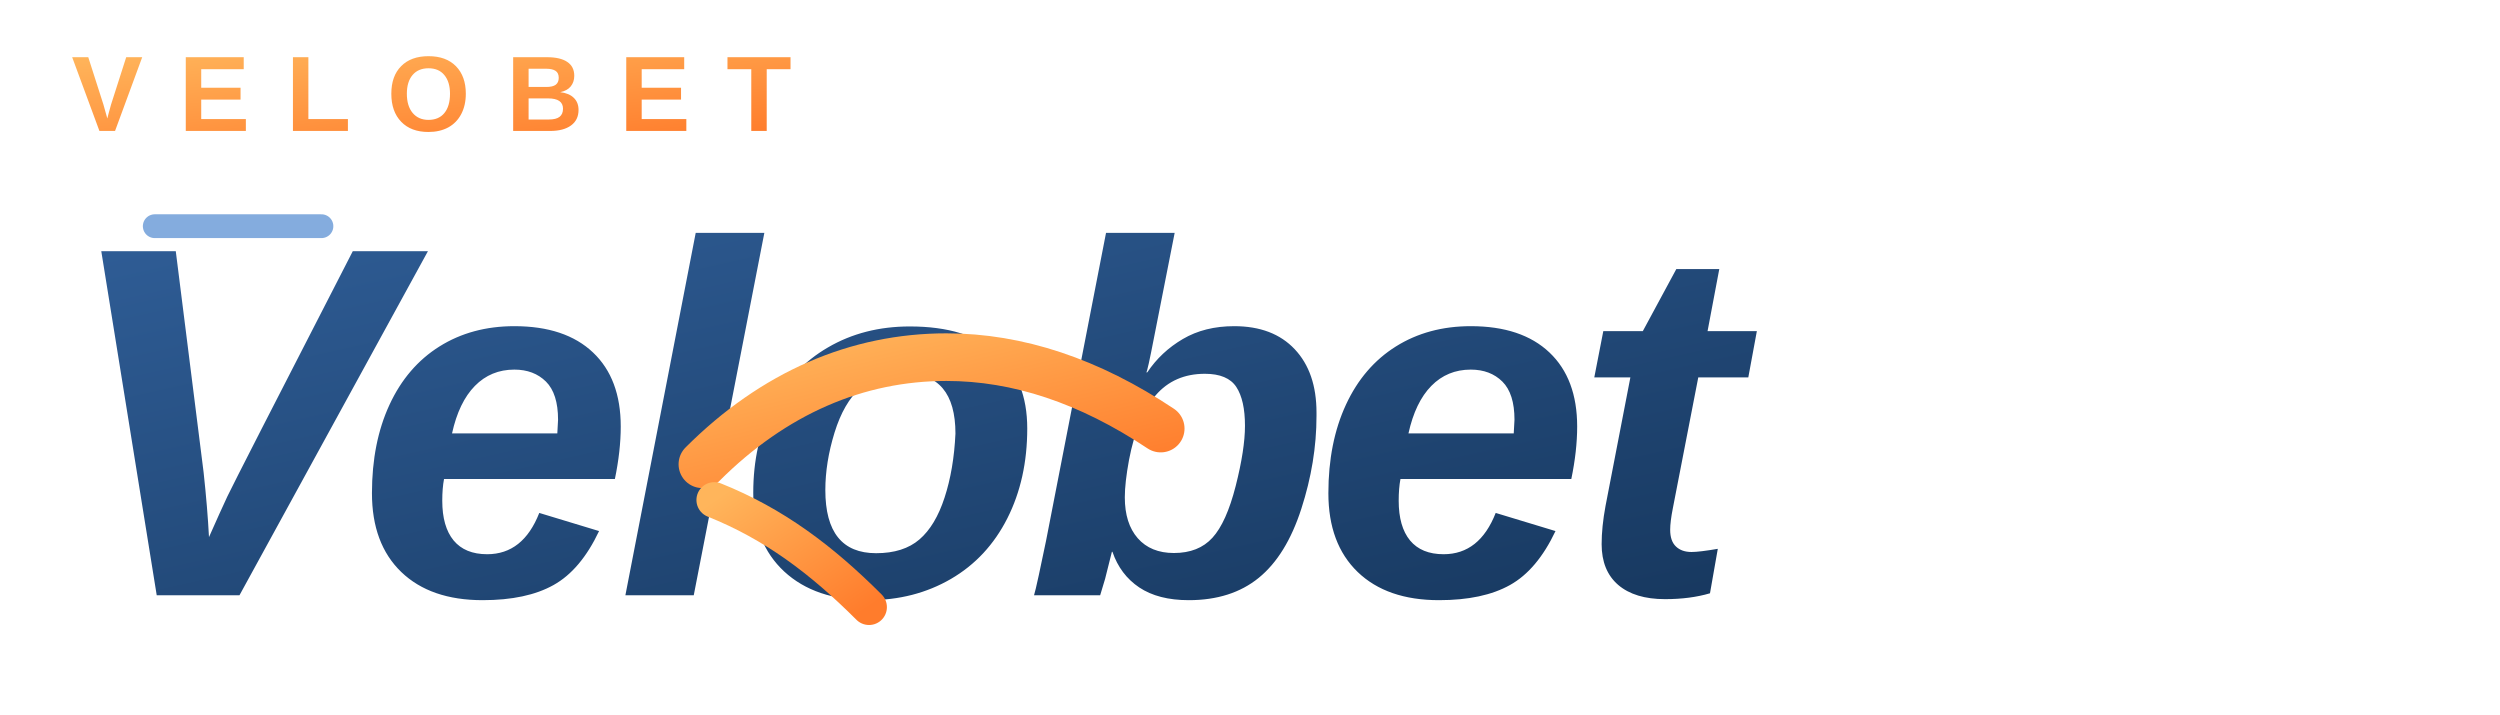
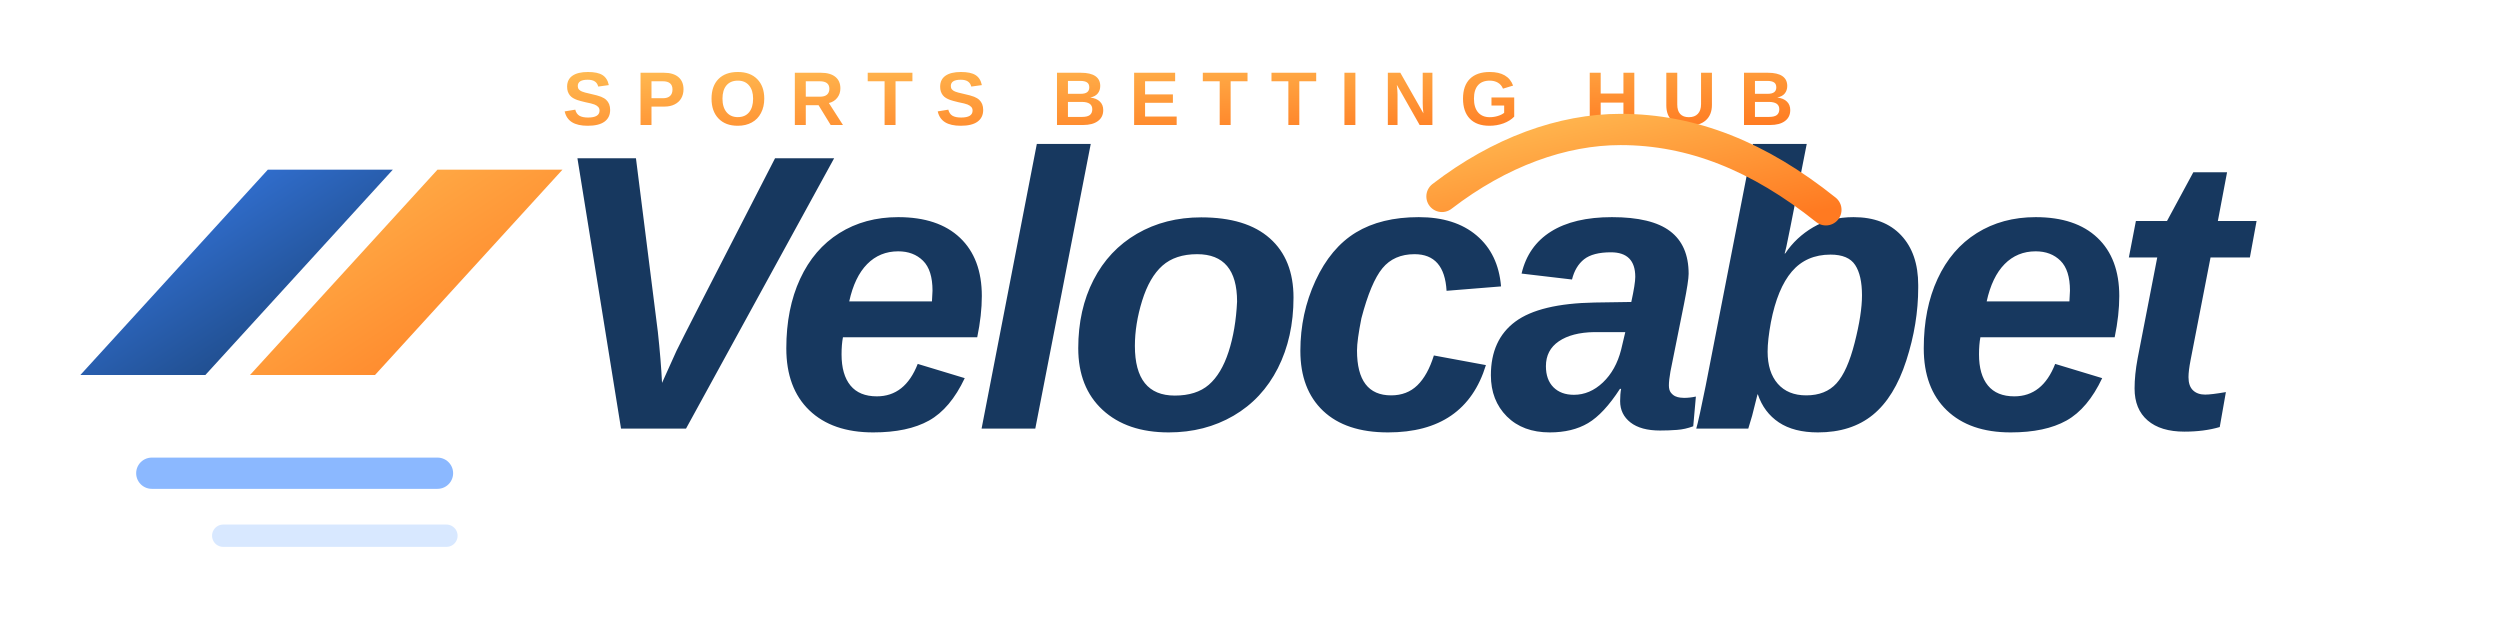
- <svg xmlns="http://www.w3.org/2000/svg" viewBox="0 0 420 120" role="img" aria-labelledby="title desc">
+ <svg xmlns="http://www.w3.org/2000/svg" viewBox="0 0 560 140" role="img" aria-labelledby="title desc">
  <defs>
    <linearGradient id="veloBlue" x1="0%" y1="0%" x2="100%" y2="100%">
-       <stop offset="0%" stop-color="#2f5d96" />
-       <stop offset="100%" stop-color="#17385f" />
+       <stop offset="0%" stop-color="#3b82f6" />
+       <stop offset="100%" stop-color="#163a66" />
    </linearGradient>
    <linearGradient id="veloOrange" x1="0%" y1="0%" x2="100%" y2="100%">
-       <stop offset="0%" stop-color="#ffb55b" />
-       <stop offset="100%" stop-color="#ff7c2c" />
+       <stop offset="0%" stop-color="#ffba52" />
+       <stop offset="100%" stop-color="#ff7a21" />
    </linearGradient>
  </defs>
-   <text x="12" y="22" fill="url(#veloOrange)" font-family="Arial, Helvetica, sans-serif" font-size="18" font-weight="900" letter-spacing="6">
-     VELOBET
+   <g transform="translate(8 20)">
+     <path d="M10 64 52 18h28L38 64Z" fill="url(#veloBlue)" />
+     <path d="M48 64 90 18h28L76 64Z" fill="url(#veloOrange)" />
+     <path d="M26 86h64" fill="none" stroke="#8bb8ff" stroke-linecap="round" stroke-width="7" />
+     <path d="M42 100h50" fill="none" stroke="#d8e8ff" stroke-linecap="round" stroke-width="5" />
+   </g>
+   <text x="122" y="96" fill="#17385f" font-family="Arial Black, Arial, Helvetica, sans-serif" font-size="88" font-style="italic" font-weight="900" letter-spacing="-4">
+     Velocabet
  </text>
-   <g transform="translate(8 32)">
-     <path d="M20 18h52" fill="none" stroke="url(#veloOrange)" stroke-linecap="round" stroke-width="7" />
-     <path d="M24 30h35" fill="none" stroke="url(#veloOrange)" stroke-linecap="round" stroke-width="5" />
-     <path d="M18 6h28" fill="none" stroke="#7ea8dc" stroke-linecap="round" stroke-width="4" opacity="0.95" />
-   </g>
-   <text x="10" y="100" fill="url(#veloBlue)" font-family="Arial Black, Arial, Helvetica, sans-serif" font-size="84" font-style="italic" font-weight="900" letter-spacing="-3">
-     Velobet
+   <text x="126" y="28" fill="url(#veloOrange)" font-family="Arial, Helvetica, sans-serif" font-size="17" font-weight="900" letter-spacing="5">
+     SPORTS BETTING HUB
  </text>
-   <path d="M118 78c12-12 26-18 41-18 12 0 24 4 36 12" fill="none" stroke="url(#veloOrange)" stroke-linecap="round" stroke-width="8" />
-   <path d="M120 84c10 4 18 10 26 18" fill="none" stroke="url(#veloOrange)" stroke-linecap="round" stroke-width="6" />
+   <path d="M323 44c13-10 27-15 40-15 16 0 31 6 46 18" fill="none" stroke="url(#veloOrange)" stroke-linecap="round" stroke-width="7" />
</svg>
